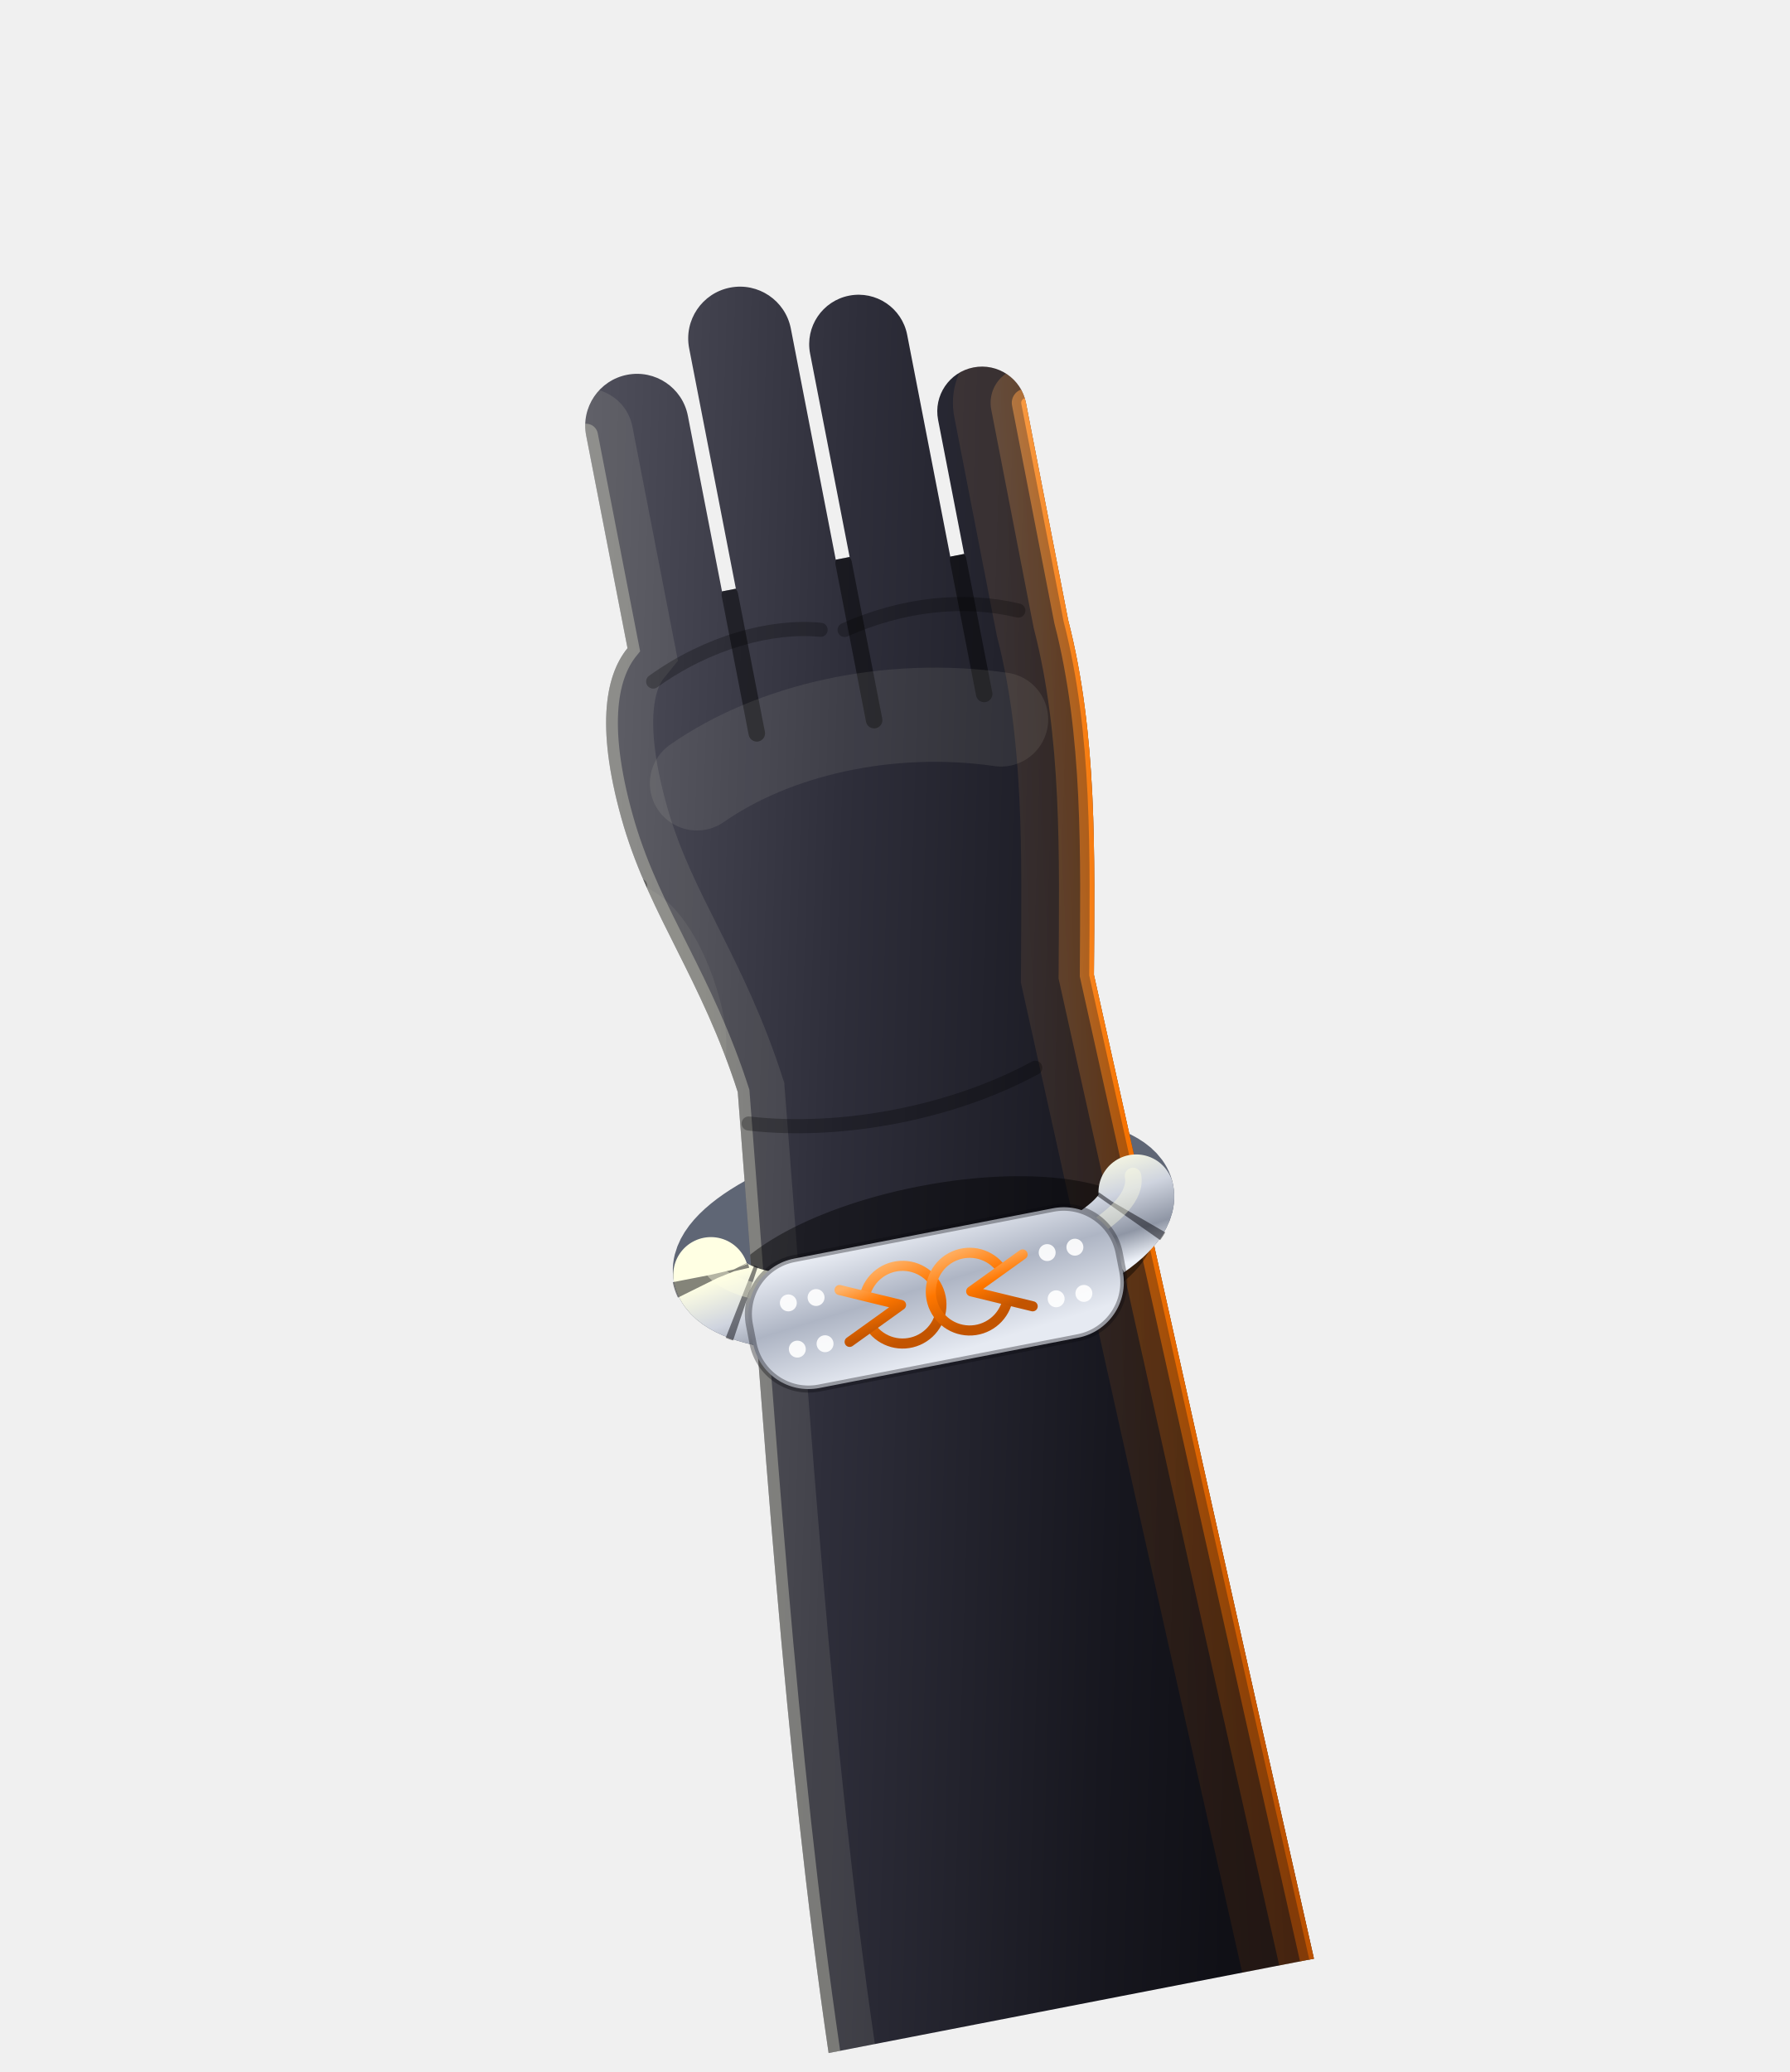
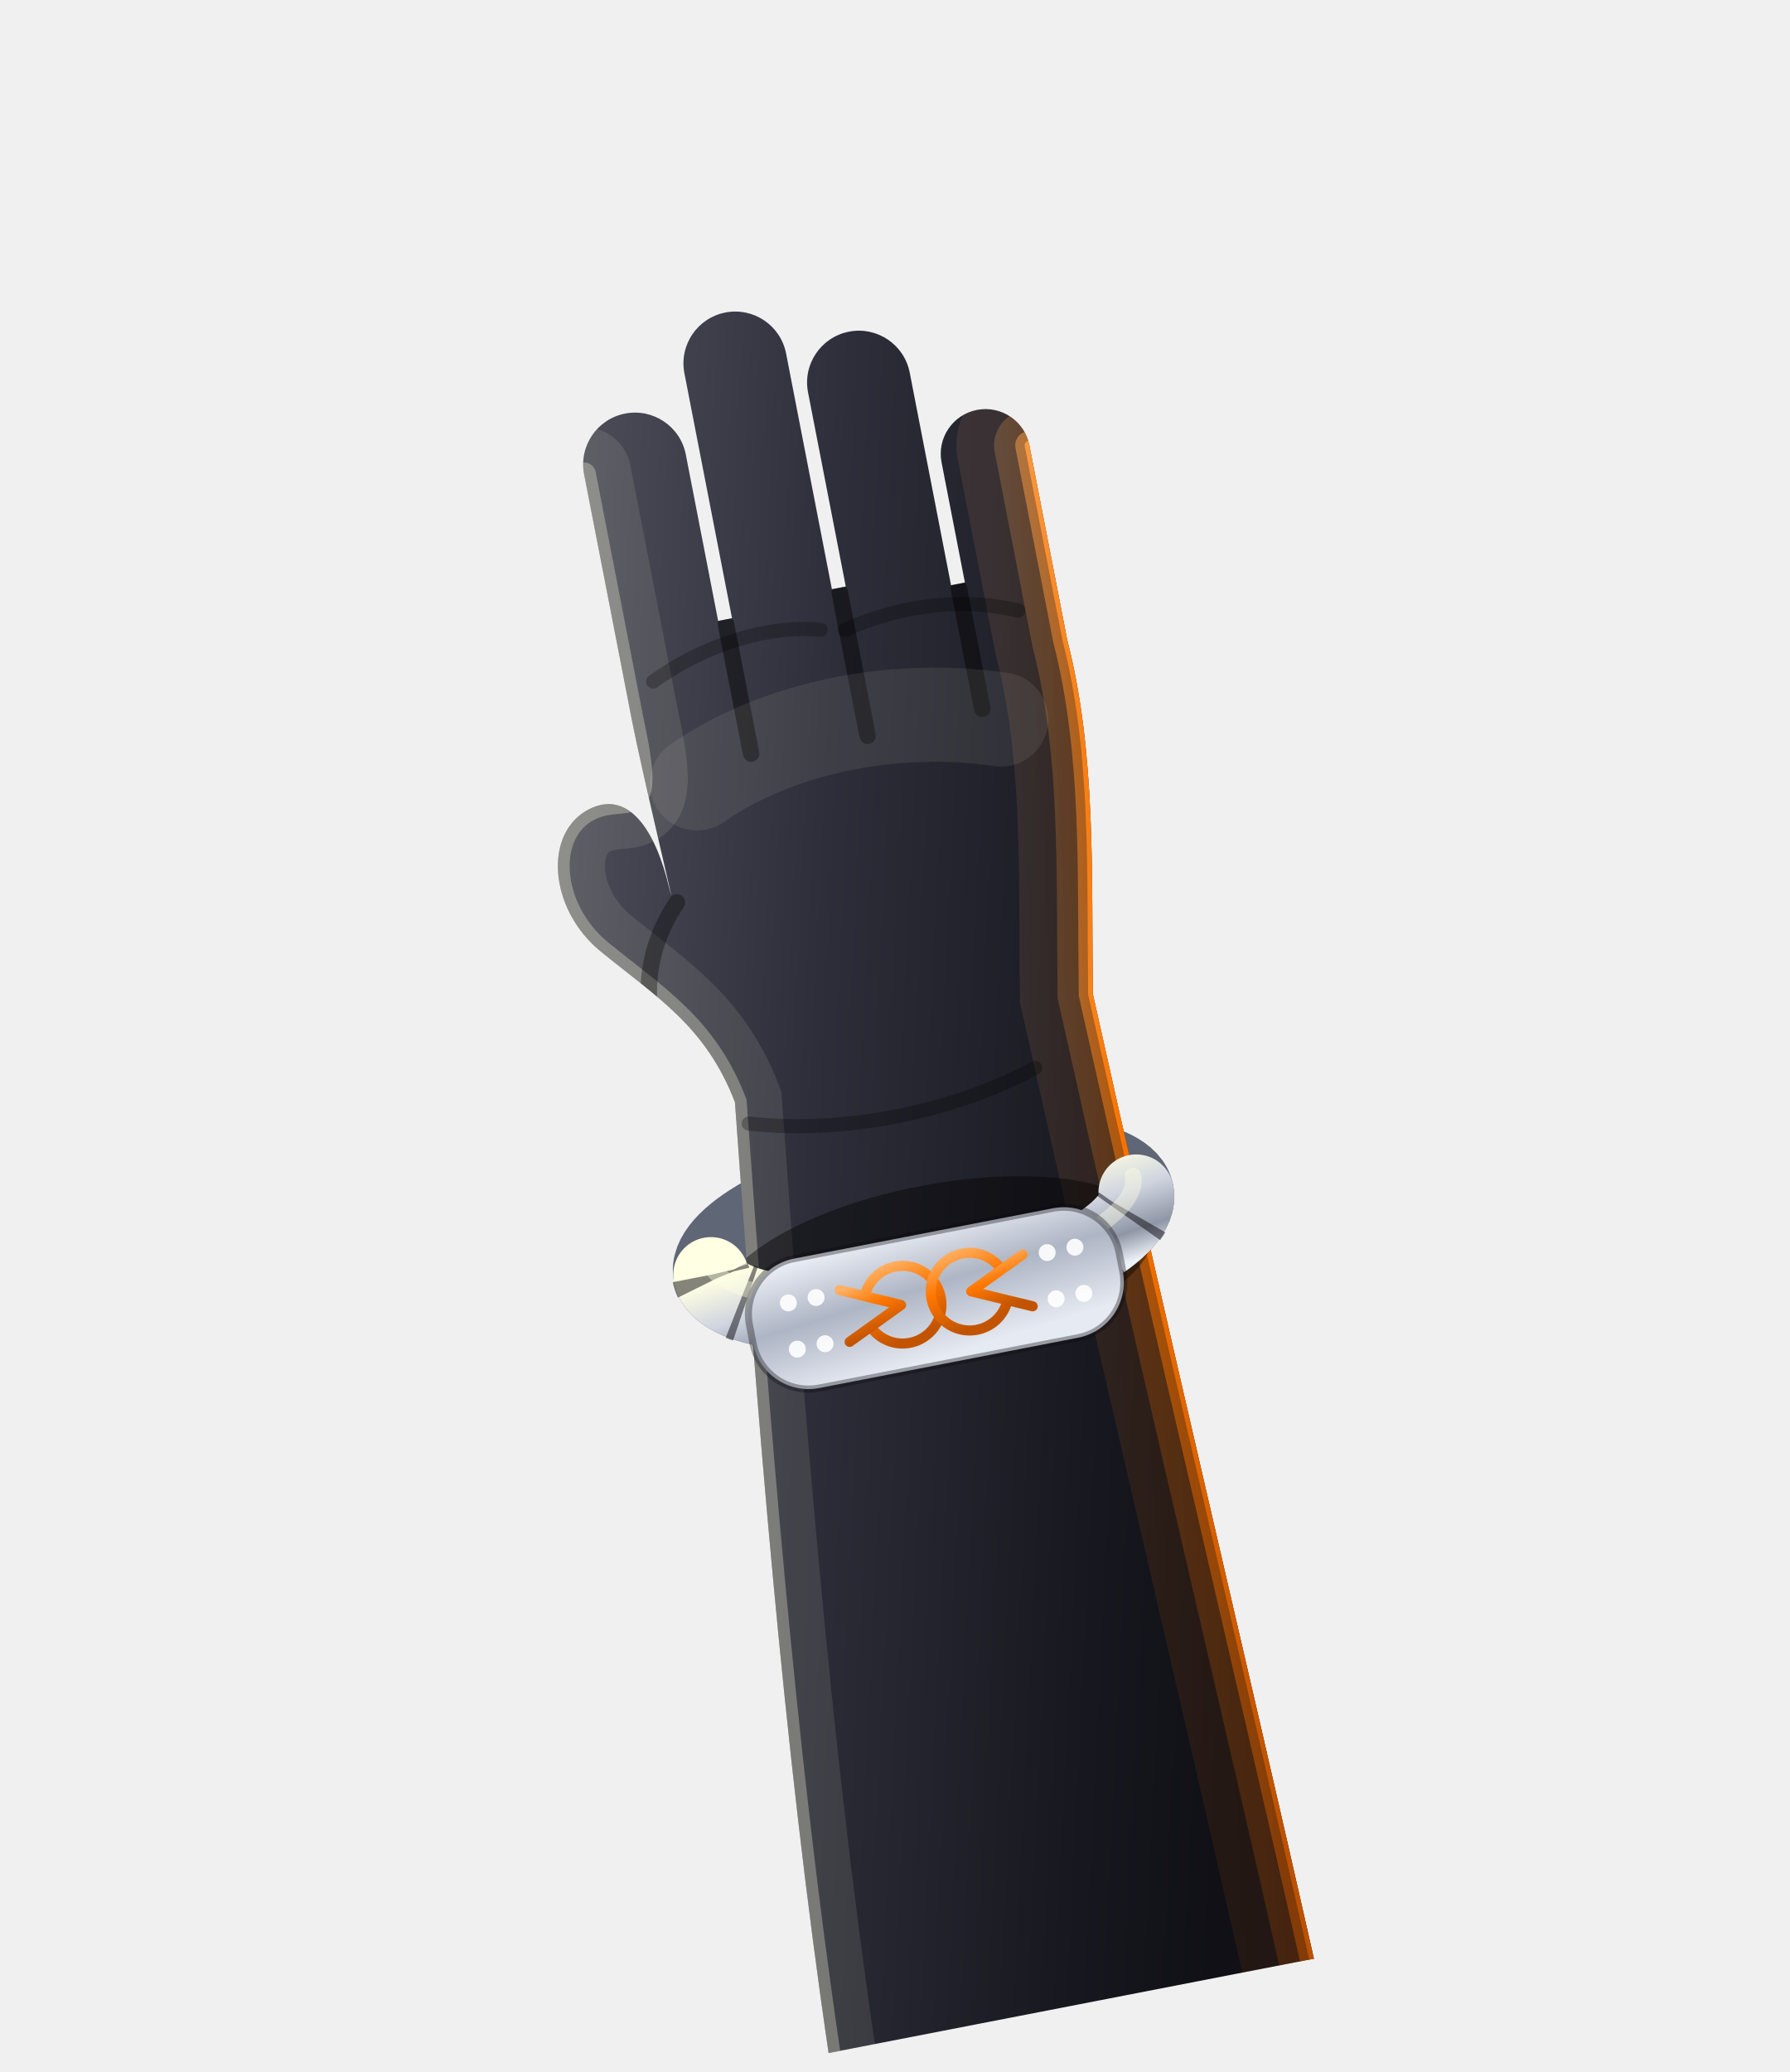
<svg xmlns="http://www.w3.org/2000/svg" viewBox="0 0 760 880" width="760" height="880">
  <defs>
    <linearGradient id="pele" x1="0.05" y1="0.1" x2="0.95" y2="0.8">
      <stop offset="0" stop-color="#53535F" />
      <stop offset="0.42" stop-color="#2E2E3A" />
      <stop offset="0.82" stop-color="#17171F" />
      <stop offset="1" stop-color="#101016" />
    </linearGradient>
    <linearGradient id="metal" x1="0.1" y1="0" x2="0.9" y2="1">
      <stop offset="0" stop-color="#FFFFE3" />
      <stop offset="0.4" stop-color="#CFD4DF" />
      <stop offset="0.75" stop-color="#8F96A5" />
      <stop offset="1" stop-color="#EDF1F8" />
    </linearGradient>
    <linearGradient id="brasa" x1="0" y1="0" x2="0.2" y2="1">
      <stop offset="0" stop-color="#FFB267" />
      <stop offset="0.45" stop-color="#FF7700" />
      <stop offset="1" stop-color="#C25400" />
    </linearGradient>
    <linearGradient id="chapa" x1="0" y1="0" x2="0.3" y2="1">
      <stop offset="0" stop-color="#F2F5FB" />
      <stop offset="0.5" stop-color="#AEB5C4" />
      <stop offset="1" stop-color="#E6EAF2" />
    </linearGradient>
-     <path id="braco" d="M-104 430       C -98 300 -80 162 -64 22       C -70 -28 -86 -58 -90 -98       C -94 -140 -86 -162 -74 -172       L -74 -264 A 22 22 0 0 1 -30 -264       L -30 -188 L -24 -188       L -24 -292 A 22 22 0 0 1 20 -292       L 20 -192 L 26 -192       L 26 -280 A 21 21 0 0 1 68 -280       L 68 -184 L 74 -184       L 74 -242 A 19 19 0 0 1 112 -242       L 112 -148       C 115 -98 104 -48 94 2       C 98 152 102 300 106 430 Z" />
+     <path id="braco" d="M-104 430       C -98 298 -82 158 -66 26       C -72 -8 -90 -24 -110 -48       C -128 -70 -124 -102 -103 -108       C -85 -113 -77 -94 -76 -68       C -75 -52 -78 -118 -78 -142       L -78 -248 A 22 22 0 0 1 -34 -248       L -34 -176 L -28 -176       L -28 -282 A 22 22 0 0 1 16 -282       L 16 -180 L 22 -180       L 22 -264 A 22 22 0 0 1 66 -264       L 66 -172 L 72 -172       L 72 -224 A 19 19 0 0 1 110 -224       L 110 -140       C 113 -90 101 -40 92 10       C 96 158 102 298 106 430 Z" />
    <clipPath id="dentro">
      <use href="#braco" />
    </clipPath>
  </defs>
  <g transform="translate(372 430) rotate(-11)">
    <g transform="translate(2 96)">
      <ellipse cx="0" cy="0" rx="92" ry="30" fill="none" stroke="#5F6675" stroke-width="32" />
    </g>
    <use href="#braco" fill="url(#pele)" />
    <g clip-path="url(#dentro)">
      <g fill="none" stroke="url(#brasa)" stroke-linecap="round">
-         <path d="M112 -242 L 112 -148 C 115 -98 104 -48 94 2 C 98 152 102 300 106 430" stroke-width="62" opacity="0.1" />
-         <path d="M112 -242 L 112 -148 C 115 -98 104 -48 94 2 C 98 152 102 300 106 430" stroke-width="30" opacity="0.22" />
-         <path d="M112 -242 L 112 -148 C 115 -98 104 -48 94 2 C 98 152 102 300 106 430" stroke-width="12" opacity="0.5" />
-         <path d="M112 -242 L 112 -148 C 115 -98 104 -48 94 2 C 98 152 102 300 106 430" stroke-width="4" opacity="0.9" />
+         <path d="M110 -224 L 110 -140 C 113 -90 101 -40 92 10 C 96 158 102 298 106 430" stroke-width="62" opacity="0.1" />
+         <path d="M110 -224 L 110 -140 C 113 -90 101 -40 92 10 C 96 158 102 298 106 430" stroke-width="30" opacity="0.22" />
+         <path d="M110 -224 L 110 -140 C 113 -90 101 -40 92 10 C 96 158 102 298 106 430" stroke-width="12" opacity="0.5" />
+         <path d="M110 -224 L 110 -140 C 113 -90 101 -40 92 10 C 96 158 102 298 106 430" stroke-width="4" opacity="0.9" />
      </g>
      <g fill="none" stroke="#FFFFE3" stroke-linecap="round">
-         <path d="M-74 -264 L -74 -172 C -86 -162 -94 -140 -90 -98                  C -86 -58 -70 -28 -64 22 C -80 162 -98 300 -104 430" stroke-width="40" opacity="0.1" />
-         <path d="M-74 -264 L -74 -172 C -86 -162 -94 -140 -90 -98                  C -86 -58 -70 -28 -64 22 C -80 162 -98 300 -104 430" stroke-width="10" opacity="0.3" />
+         <path d="M-78 -248 L -78 -142 C -77 -94 -85 -113 -103 -108 C -124 -102 -128 -70 -110 -48 C -90 -24 -72 -8 -66 26 C -82 158 -98 298 -104 430" stroke-width="40" opacity="0.1" />
+         <path d="M-78 -248 L -78 -142 C -77 -94 -85 -113 -103 -108 C -124 -102 -128 -70 -110 -48 C -90 -24 -72 -8 -66 26 C -82 158 -98 298 -104 430" stroke-width="10" opacity="0.3" />
      </g>
      <g fill="none" stroke="#000000" stroke-opacity="0.45" stroke-width="7" stroke-linecap="round">
-         <path d="M-27 -186 L -27 -126" />
-         <path d="M23 -190 L 23 -122" />
-         <path d="M71 -182 L 71 -124" />
+         <path d="M-31 -174 L -31 -118" />
+         <path d="M19 -178 L 19 -116" />
+         <path d="M69 -170 L 69 -118" />
      </g>
      <g fill="none" stroke="#000000" stroke-opacity="0.26" stroke-width="6" stroke-linecap="round">
        <path d="M-66 -156 C -40 -168 -12 -170 8 -164" />
        <path d="M18 -162 C 44 -168 70 -166 92 -156" />
      </g>
      <path d="M-56 -110 C -20 -126 30 -128 76 -112" fill="none" stroke="#FFFFE3" stroke-opacity="0.08" stroke-width="40" stroke-linecap="round" />
-       <path d="M-88 -72 C -116 -62 -132 -34 -126 -2 C -122 22 -106 34 -88 30                C -72 26 -62 8 -64 -18 C -66 -46 -76 -66 -88 -72 Z" fill="#FFFFE3" fill-opacity="0.06" />
-       <path d="M-88 -72 C -116 -62 -132 -34 -126 -2" fill="none" stroke="#000000" stroke-opacity="0.3" stroke-width="6" stroke-linecap="round" />
+       <path d="M-74 -62 C -92 -44 -98 -20 -92 4" fill="none" stroke="#000000" stroke-opacity="0.34" stroke-width="7" stroke-linecap="round" />
      <path d="M-62 36 C -24 48 24 48 62 36" fill="none" stroke="#000000" stroke-opacity="0.28" stroke-width="6" stroke-linecap="round" />
      <ellipse cx="4" cy="112" rx="94" ry="36" fill="#000000" opacity="0.42" />
    </g>
    <g transform="translate(2 96)">
      <path d="M-92 0 A 92 30 0 0 0 92 0" fill="none" stroke="url(#metal)" stroke-width="32" stroke-linecap="round" />
      <path d="M-92 0 A 92 30 0 0 0 92 0" fill="none" stroke="#0B0B10" stroke-opacity="0.5" stroke-width="33" stroke-dasharray="2.5 15" stroke-linecap="butt" />
      <path d="M-92 0 A 92 30 0 0 0 92 0" fill="none" stroke="#FFFFE3" stroke-opacity="0.4" stroke-width="7" transform="translate(0,-7)" stroke-linecap="round" />
      <g transform="translate(0 28)">
        <rect x="-80" y="-28" width="160" height="56" rx="24" fill="url(#chapa)" />
        <rect x="-80" y="-28" width="160" height="56" rx="24" fill="none" stroke="#0B0B10" stroke-opacity="0.35" stroke-width="3" />
        <g fill="#FFFFFF" opacity="0.9">
          <circle cx="-62" cy="-10" r="3.6" />
          <circle cx="-50" cy="-10" r="3.6" />
          <circle cx="-62" cy="10" r="3.6" />
          <circle cx="-50" cy="10" r="3.6" />
          <circle cx="62" cy="-10" r="3.6" />
          <circle cx="50" cy="-10" r="3.6" />
          <circle cx="62" cy="10" r="3.6" />
          <circle cx="50" cy="10" r="3.6" />
        </g>
        <g fill="none" stroke="url(#brasa)" stroke-width="13" stroke-linecap="round" stroke-linejoin="round" transform="scale(0.33)">
          <path d="M-89.3 -21.1 A 50 50 0 1 1 -89.3 21.1" />
          <path d="M89.3 -21.1 A 50 50 0 1 0 89.3 21.1" />
          <path d="M-120 -34 L -46 0 L -120 34" />
          <path d="M120 -34 L 46 0 L 120 34" />
        </g>
      </g>
    </g>
  </g>
</svg>
